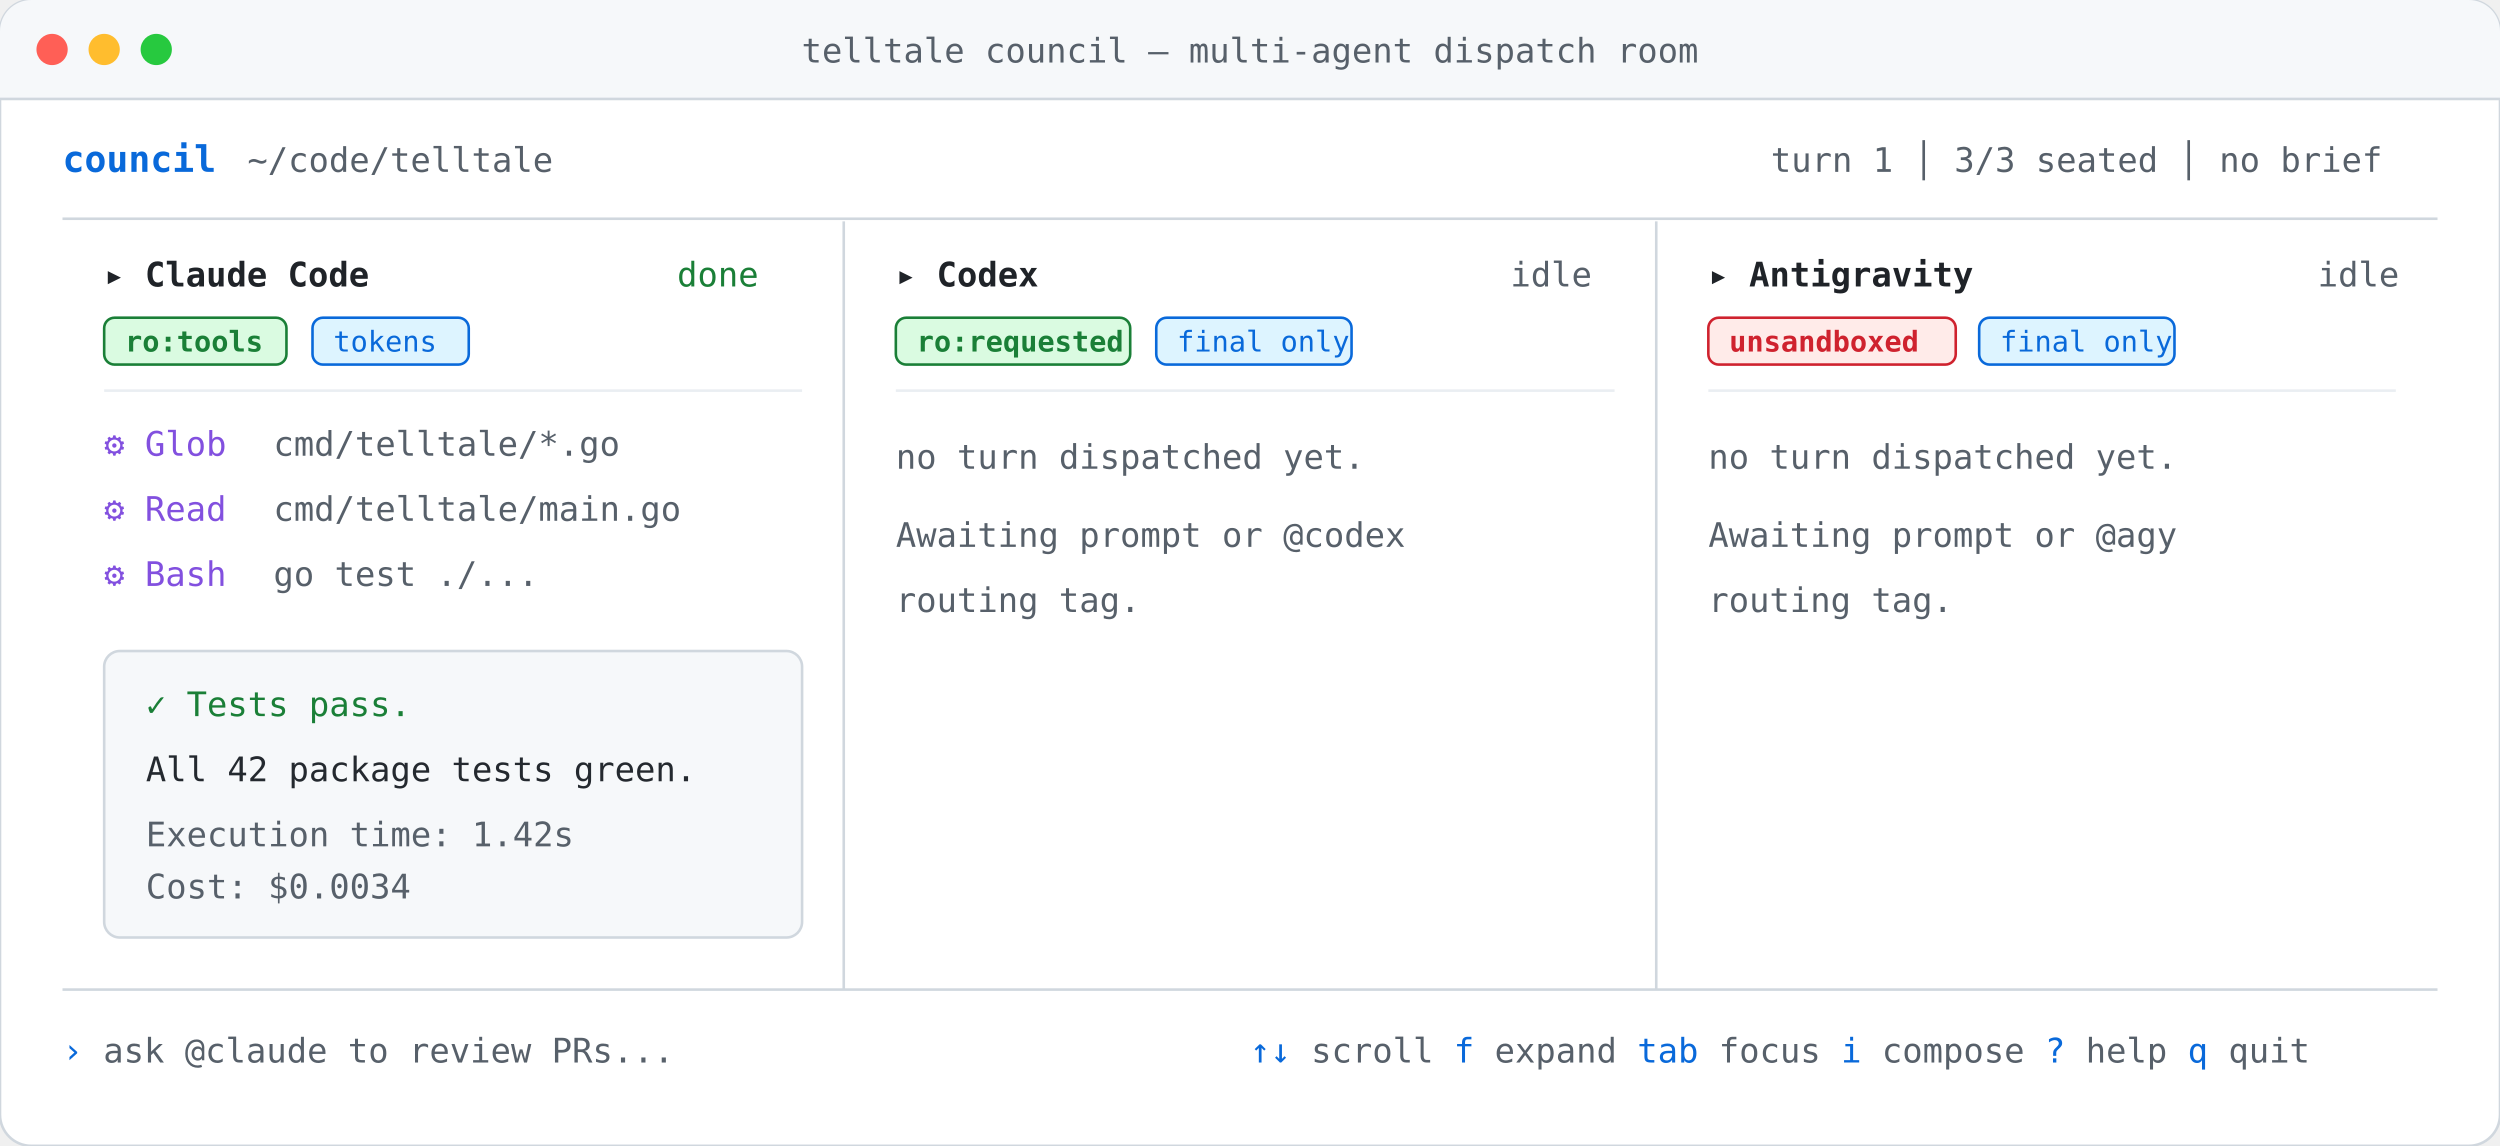
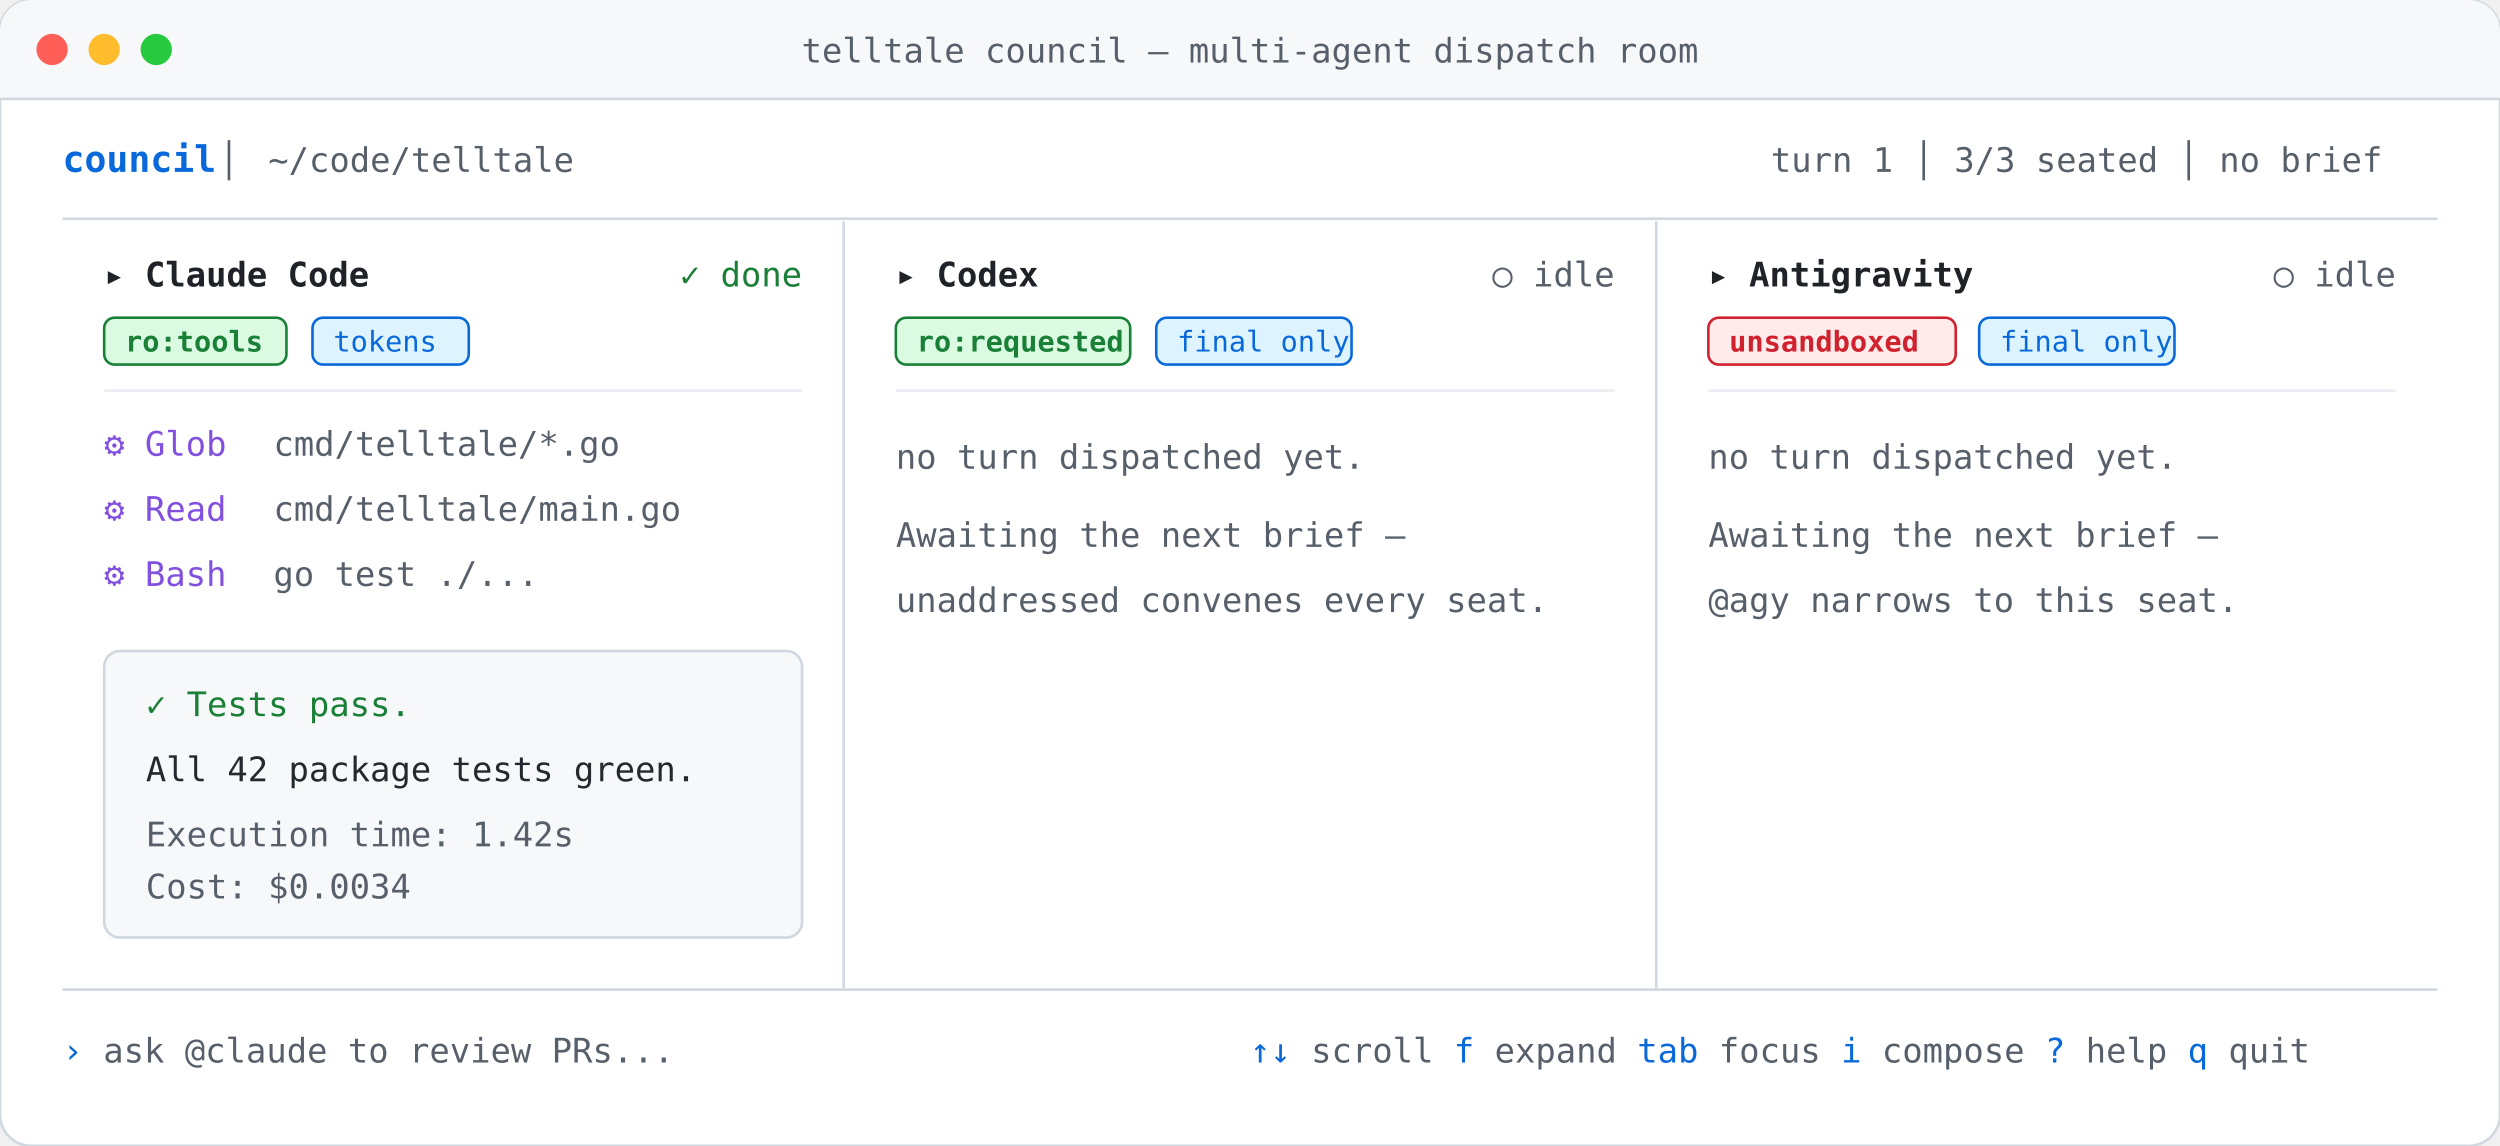
<svg xmlns="http://www.w3.org/2000/svg" viewBox="0 0 960 440" width="100%" height="100%">
  <defs>
    <style>
      .bg { fill: #ffffff; rx: 12px; }
      .header-bg { fill: #f6f8fa; }
      .border { stroke: #d0d7de; stroke-width: 1px; fill: none; }
      .text-title { font-family: 'JetBrains Mono', 'Fira Code', Consolas, monospace; font-size: 14px; font-weight: bold; fill: #0969da; }
      .text-dim { font-family: 'JetBrains Mono', 'Fira Code', Consolas, monospace; font-size: 13px; fill: #57606a; }
      .text-normal { font-family: 'JetBrains Mono', 'Fira Code', Consolas, monospace; font-size: 13px; fill: #24292f; }
      .text-bold { font-family: 'JetBrains Mono', 'Fira Code', Consolas, monospace; font-size: 13px; font-weight: bold; fill: #1f2328; }
      .text-highlight { font-family: 'JetBrains Mono', 'Fira Code', Consolas, monospace; font-size: 13px; fill: #1a7f37; }
      .text-warn { font-family: 'JetBrains Mono', 'Fira Code', Consolas, monospace; font-size: 13px; fill: #9a6700; }
      .text-purple { font-family: 'JetBrains Mono', 'Fira Code', Consolas, monospace; font-size: 13px; fill: #8250df; }
      
      /* Badges */
      .badge-ro { fill: #dafbe1; stroke: #1a7f37; stroke-width: 1px; }
      .badge-ro-text { font-family: 'JetBrains Mono', monospace; font-size: 11px; fill: #1a7f37; font-weight: bold; }
      .badge-unsandboxed { fill: #ffebe9; stroke: #cf222e; stroke-width: 1px; }
      .badge-unsandboxed-text { font-family: 'JetBrains Mono', monospace; font-size: 11px; fill: #cf222e; font-weight: bold; }
      .badge-tokens { fill: #ddf4ff; stroke: #0969da; stroke-width: 1px; }
      .badge-tokens-text { font-family: 'JetBrains Mono', monospace; font-size: 11px; fill: #0969da; }
    </style>
  </defs>
  <rect x="0" y="0" width="960" height="440" class="bg" />
  <rect x="0" y="0" width="960" height="440" rx="12" class="border" />
  <rect x="0" y="0" width="960" height="38" class="header-bg" rx="12" />
  <rect x="0" y="26" width="960" height="12" class="header-bg" />
  <circle cx="20" cy="19" r="6" fill="#ff5f56" />
  <circle cx="40" cy="19" r="6" fill="#ffbd2e" />
  <circle cx="60" cy="19" r="6" fill="#27c93f" />
  <text x="480" y="24" text-anchor="middle" class="text-dim">telltale council — multi-agent dispatch room</text>
  <line x1="0" y1="38" x2="960" y2="38" stroke="#d0d7de" stroke-width="1" />
  <text x="24" y="66" class="text-title">council</text>
-   <text x="95" y="66" class="text-dim">~/code/telltale</text>
+   <text x="84" y="66" class="text-dim">│</text>
+   <text x="103" y="66" class="text-dim">~/code/telltale</text>
  <text x="680" y="66" class="text-dim">turn 1  │  3/3 seated  │  no brief</text>
  <line x1="24" y1="84" x2="936" y2="84" stroke="#d0d7de" stroke-width="1" />
  <line x1="324" y1="85" x2="324" y2="380" stroke="#d0d7de" stroke-width="1" />
  <line x1="636" y1="85" x2="636" y2="380" stroke="#d0d7de" stroke-width="1" />
  <text x="40" y="110" class="text-bold">▸ Claude Code</text>
-   <text x="260" y="110" class="text-highlight">done</text>
+   <text x="308" y="110" text-anchor="end" class="text-highlight">✓ done</text>
  <rect x="40" y="122" width="70" height="18" rx="4" class="badge-ro" />
  <text x="48" y="135" class="badge-ro-text">ro:tools</text>
  <rect x="120" y="122" width="60" height="18" rx="4" class="badge-tokens" />
  <text x="128" y="135" class="badge-tokens-text">tokens</text>
  <line x1="40" y1="150" x2="308" y2="150" stroke="#eaeef2" stroke-width="1" />
  <text x="40" y="175" class="text-purple">⚙ Glob</text>
  <text x="105" y="175" class="text-dim">cmd/telltale/*.go</text>
  <text x="40" y="200" class="text-purple">⚙ Read</text>
  <text x="105" y="200" class="text-dim">cmd/telltale/main.go</text>
  <text x="40" y="225" class="text-purple">⚙ Bash</text>
  <text x="105" y="225" class="text-dim">go test ./...</text>
  <rect x="40" y="250" width="268" height="110" rx="6" fill="#f6f8fa" stroke="#d0d7de" stroke-width="1" />
  <text x="56" y="275" class="text-highlight">✓ Tests pass.</text>
  <text x="56" y="300" class="text-normal">All 42 package tests green.</text>
  <text x="56" y="325" class="text-dim">Execution time: 1.42s</text>
  <text x="56" y="345" class="text-dim">Cost: $0.0034</text>
  <text x="344" y="110" class="text-bold">▸ Codex</text>
-   <text x="580" y="110" class="text-dim">idle</text>
+   <text x="620" y="110" text-anchor="end" class="text-dim">○ idle</text>
  <rect x="344" y="122" width="90" height="18" rx="4" class="badge-ro" />
  <text x="352" y="135" class="badge-ro-text">ro:requested</text>
  <rect x="444" y="122" width="75" height="18" rx="4" class="badge-tokens" />
  <text x="452" y="135" class="badge-tokens-text">final only</text>
  <line x1="344" y1="150" x2="620" y2="150" stroke="#eaeef2" stroke-width="1" />
  <text x="344" y="180" class="text-dim">no turn dispatched yet.</text>
-   <text x="344" y="210" class="text-dim">Awaiting prompt or @codex</text>
-   <text x="344" y="235" class="text-dim">routing tag.</text>
+   <text x="344" y="210" class="text-dim">Awaiting the next brief —</text>
+   <text x="344" y="235" class="text-dim">unaddressed convenes every seat.</text>
  <text x="656" y="110" class="text-bold">▸ Antigravity</text>
-   <text x="890" y="110" class="text-dim">idle</text>
+   <text x="920" y="110" text-anchor="end" class="text-dim">○ idle</text>
  <rect x="656" y="122" width="95" height="18" rx="4" class="badge-unsandboxed" />
  <text x="664" y="135" class="badge-unsandboxed-text">unsandboxed</text>
  <rect x="760" y="122" width="75" height="18" rx="4" class="badge-tokens" />
  <text x="768" y="135" class="badge-tokens-text">final only</text>
  <line x1="656" y1="150" x2="920" y2="150" stroke="#eaeef2" stroke-width="1" />
  <text x="656" y="180" class="text-dim">no turn dispatched yet.</text>
-   <text x="656" y="210" class="text-dim">Awaiting prompt or @agy</text>
-   <text x="656" y="235" class="text-dim">routing tag.</text>
+   <text x="656" y="210" class="text-dim">Awaiting the next brief —</text>
+   <text x="656" y="235" class="text-dim">@agy narrows to this seat.</text>
  <line x1="24" y1="380" x2="936" y2="380" stroke="#d0d7de" stroke-width="1" />
  <text x="24" y="408" class="text-dim">
    <tspan fill="#0969da">›</tspan> ask @claude to review PRs...
  </text>
  <text x="480" y="408" class="text-dim">
    <tspan fill="#0969da">↑↓</tspan> scroll   
    <tspan fill="#0969da">f</tspan> expand   
    <tspan fill="#0969da">tab</tspan> focus   
    <tspan fill="#0969da">i</tspan> compose   
    <tspan fill="#0969da">?</tspan> help   
    <tspan fill="#0969da">q</tspan> quit
  </text>
</svg>
